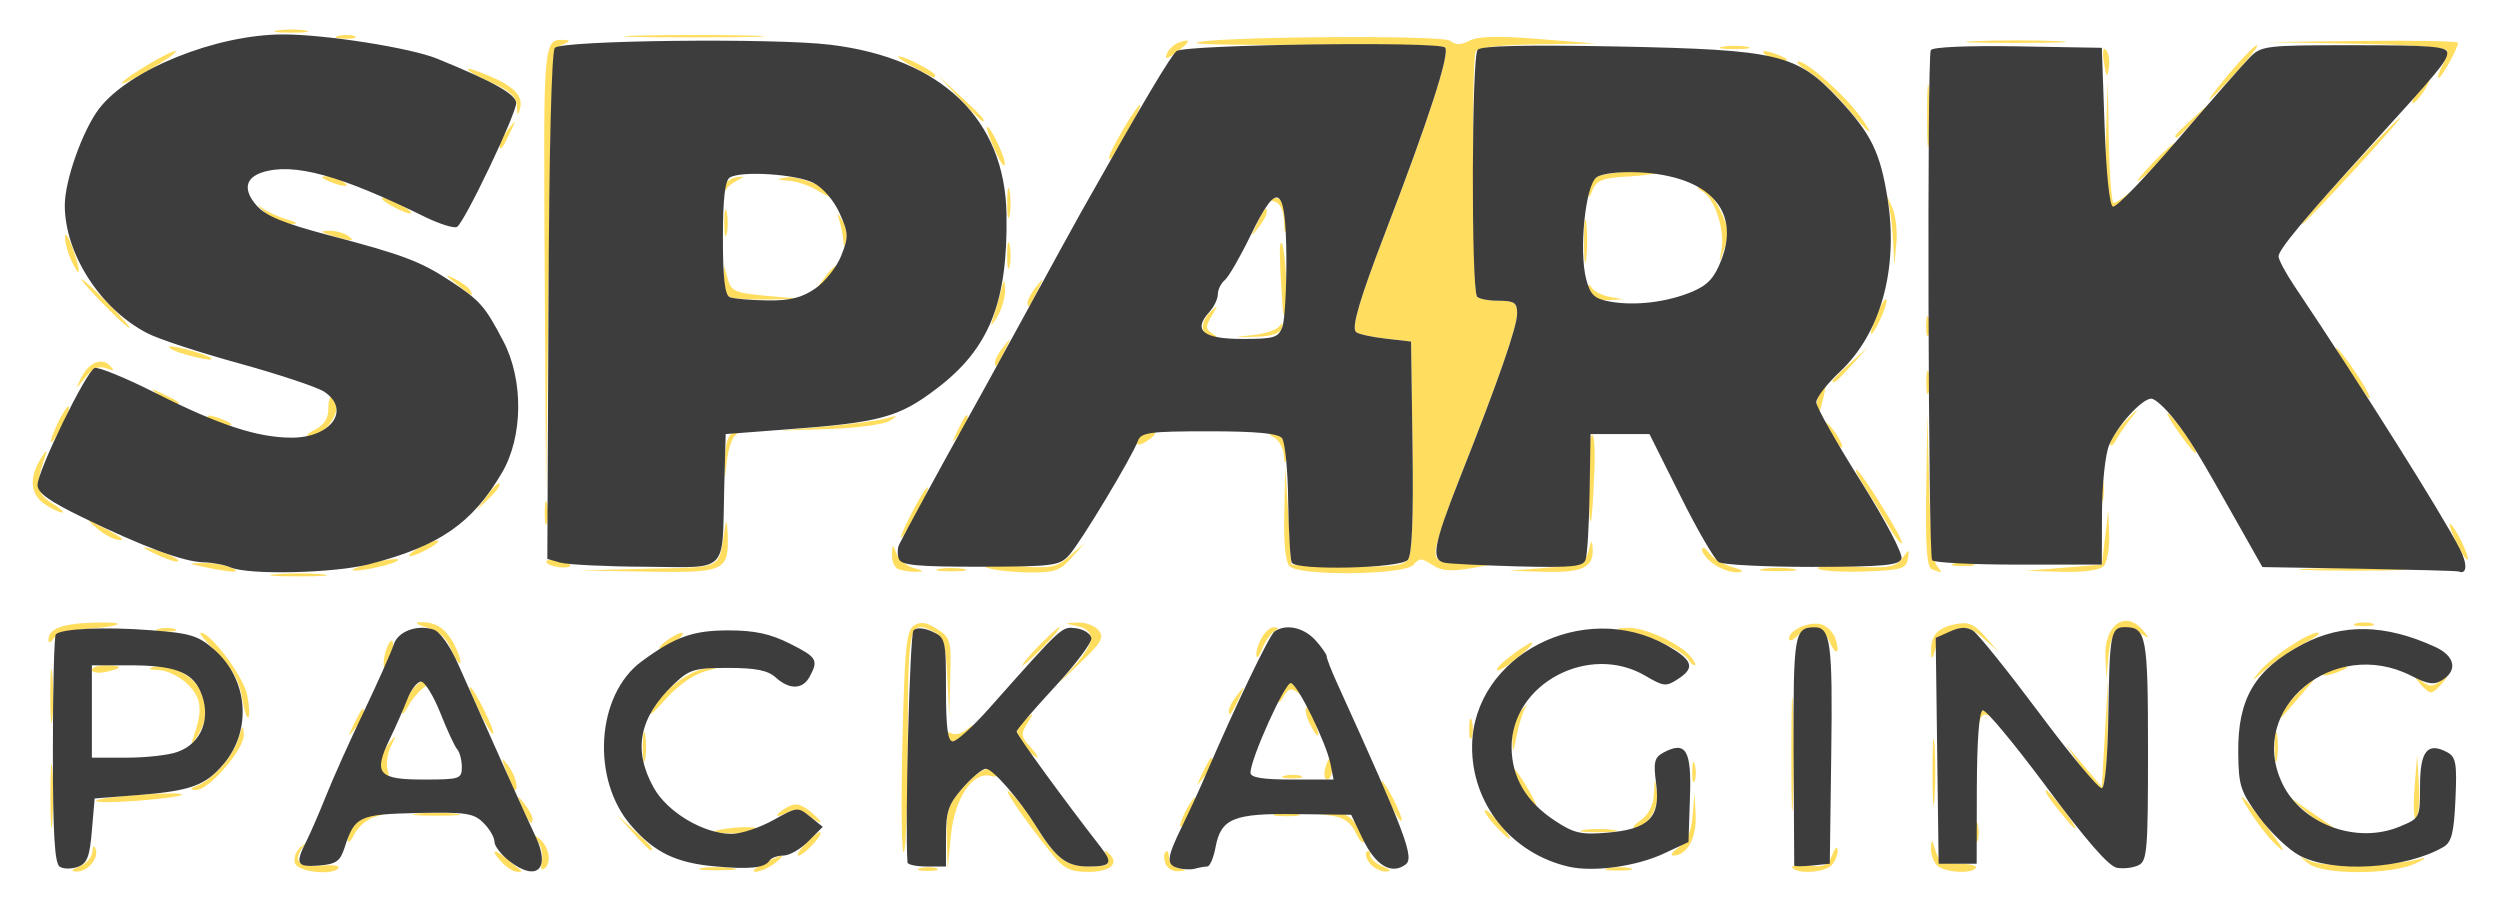
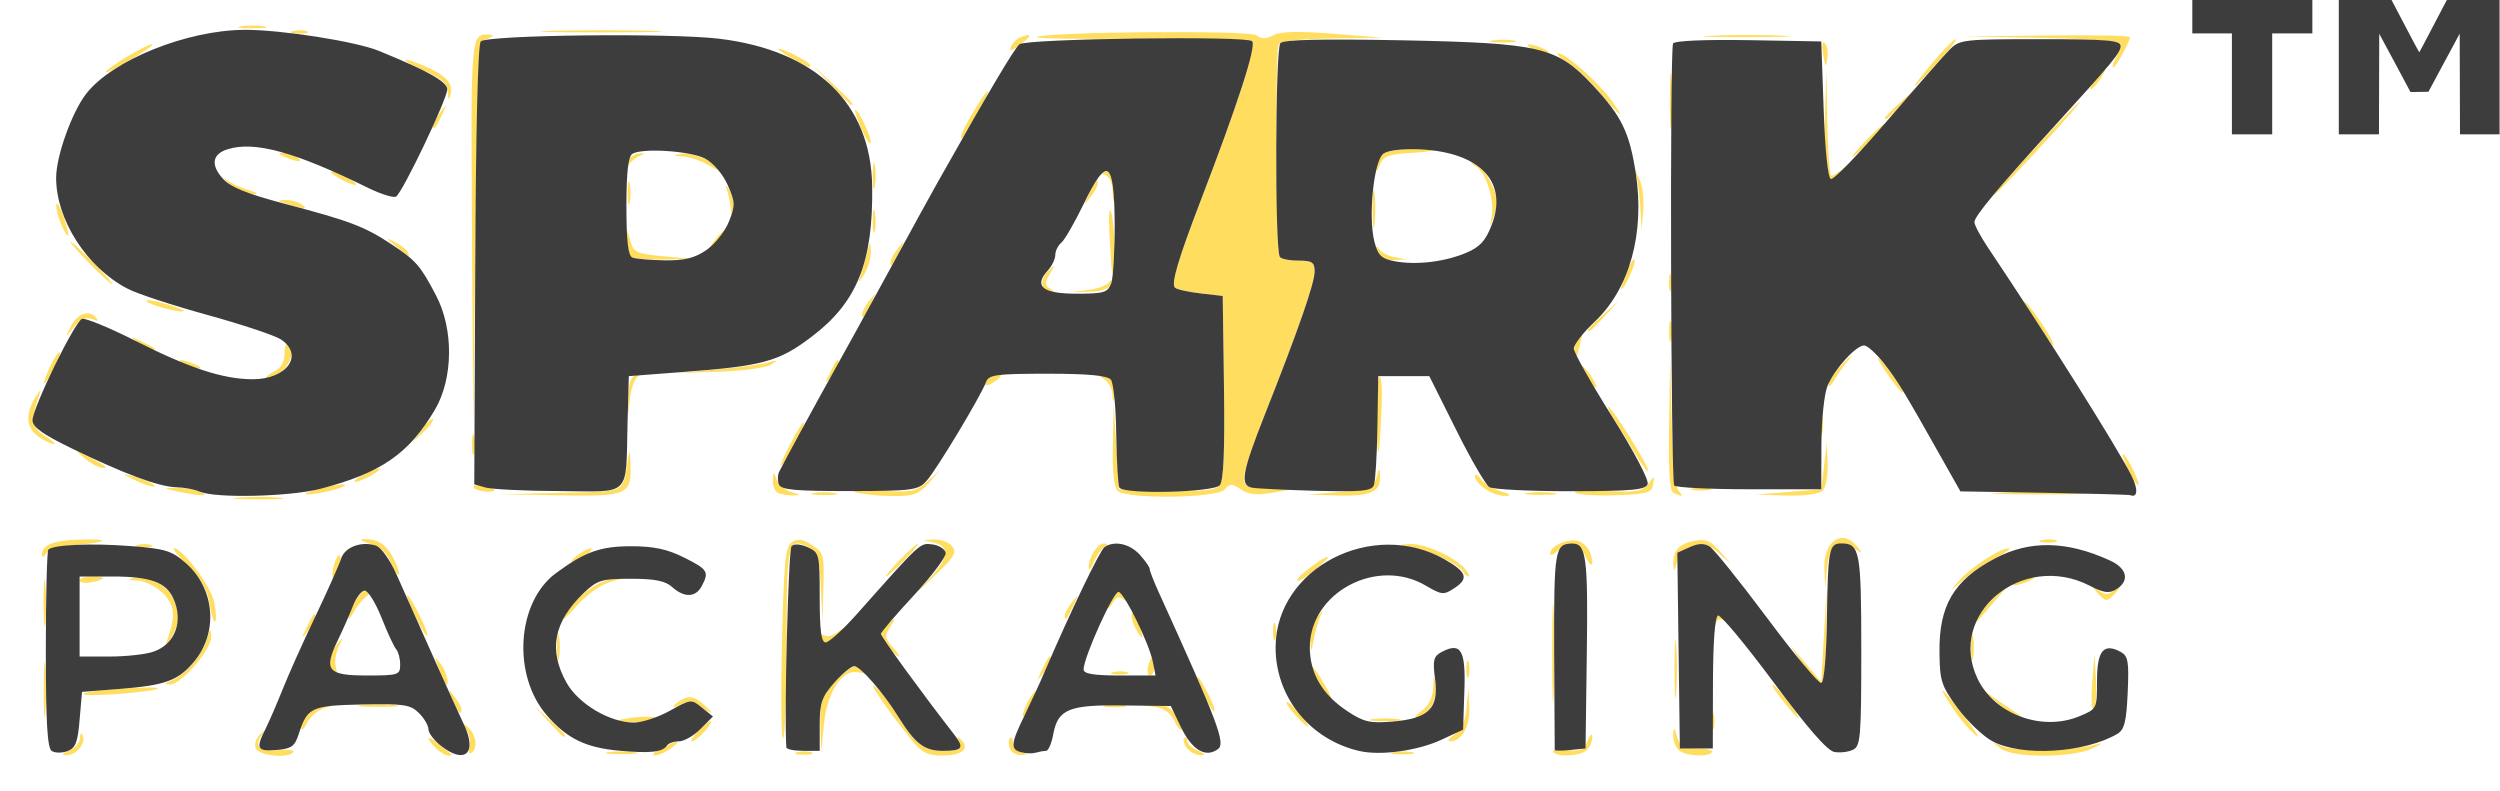
- <svg xmlns="http://www.w3.org/2000/svg" viewBox="6.7 46.9 153.2 55.9" role="img" aria-label="Spark Packaging">
+ <svg xmlns="http://www.w3.org/2000/svg" viewBox="6.7 46.9 176.8 55.9" role="img" aria-label="Spark Packaging">
  <path fill="#FFDD5F" fill-rule="evenodd" d="M11.58 99.99 C12.00 99.82 12.35 99.42 12.36 99.09 C12.38 98.73 12.45 98.66 12.56 98.93 C12.78 99.49 12.06 100.34 11.38 100.31 C11.01 100.30 11.08 100.19 11.58 99.99 Z M24.78 99.81 C24.67 99.52 24.82 99.07 25.12 98.81 C25.42 98.54 25.51 98.51 25.33 98.73 C24.60 99.62 24.96 100.07 26.31 99.95 C27.02 99.88 27.54 99.94 27.45 100.08 C27.15 100.57 24.99 100.35 24.78 99.81 Z M37.52 99.81 C36.73 99.02 36.90 98.81 37.75 99.53 C38.16 99.88 38.56 100.20 38.64 100.25 C38.72 100.29 38.61 100.33 38.41 100.33 C38.21 100.33 37.81 100.10 37.52 99.81 Z M39.90 99.67 C40.00 99.30 39.87 98.73 39.62 98.41 C39.21 97.89 39.22 97.88 39.75 98.29 C40.37 98.78 40.53 99.84 40.03 100.15 C39.86 100.25 39.81 100.03 39.90 99.67 Z M49.75 100.09 C50.25 100.02 51.08 100.02 51.58 100.09 C52.09 100.17 51.68 100.23 50.67 100.23 C49.66 100.23 49.25 100.17 49.75 100.09 Z M53.45 99.83 C54.67 99.20 54.98 99.19 54.15 99.82 C53.79 100.09 53.27 100.32 53.00 100.32 C52.73 100.33 52.93 100.11 53.45 99.83 Z M63.09 100.10 C63.41 100.02 63.86 100.02 64.09 100.11 C64.32 100.21 64.05 100.28 63.50 100.27 C62.95 100.26 62.77 100.19 63.09 100.10 Z M71.18 99.25 C69.45 97.11 67.90 94.84 68.63 95.48 C69.03 95.83 69.67 96.66 70.06 97.31 C71.36 99.48 72.01 100.00 73.43 100.00 C74.54 100.00 74.70 99.91 74.52 99.42 C74.35 98.97 74.39 98.93 74.68 99.22 C75.31 99.84 74.73 100.33 73.35 100.33 C72.30 100.33 71.90 100.13 71.18 99.25 Z M78.12 99.82 C78.01 99.54 78.01 99.21 78.13 99.10 C78.24 98.98 78.33 99.13 78.33 99.42 C78.33 99.71 78.60 100.02 78.92 100.10 C79.46 100.25 79.46 100.26 78.91 100.29 C78.58 100.32 78.22 100.10 78.12 99.82 Z M90.66 99.83 C90.43 99.55 90.33 99.22 90.45 99.10 C90.57 98.99 90.67 99.07 90.67 99.29 C90.67 99.51 91.00 99.82 91.42 99.99 C91.92 100.19 91.99 100.30 91.62 100.31 C91.33 100.32 90.89 100.10 90.66 99.83 Z M105.25 100.10 C105.67 100.02 106.27 100.02 106.59 100.10 C106.91 100.19 106.57 100.25 105.83 100.25 C105.10 100.25 104.84 100.18 105.25 100.10 Z M116.54 100.07 C116.45 99.92 116.89 99.87 117.52 99.94 C118.47 100.05 118.71 99.94 118.98 99.29 C119.16 98.83 119.30 98.72 119.31 99.02 C119.32 99.30 119.15 99.71 118.93 99.93 C118.49 100.38 116.80 100.48 116.54 100.07 Z M125.40 99.93 C125.18 99.71 125.01 99.23 125.03 98.85 C125.06 98.28 125.10 98.30 125.30 99.00 C125.50 99.69 125.74 99.83 126.74 99.83 C127.40 99.83 127.87 99.95 127.78 100.08 C127.54 100.48 125.84 100.37 125.40 99.93 Z M148.15 99.81 C147.53 99.32 147.54 99.31 148.27 99.67 C149.07 100.06 153.47 99.97 155.00 99.53 C155.47 99.40 155.35 99.52 154.71 99.82 C153.19 100.52 149.02 100.52 148.15 99.81 Z M64.72 98.26 C64.67 96.57 64.78 96.22 65.70 95.18 C66.72 94.01 67.45 93.71 67.81 94.30 C67.92 94.47 67.73 94.53 67.41 94.45 C66.30 94.16 65.19 95.83 64.97 98.11 L64.77 100.17 L64.72 98.26 Z M56.10 98.57 C56.50 98.14 56.89 97.84 56.97 97.90 C57.16 98.04 55.95 99.33 55.63 99.33 C55.48 99.33 55.69 98.99 56.10 98.57 Z M62.00 92.42 C62.14 86.54 62.24 85.52 62.72 85.23 C63.12 84.97 63.49 85.03 64.13 85.45 C64.95 85.98 65.00 86.16 64.93 88.42 L64.87 90.83 L64.75 88.42 C64.66 86.40 64.53 85.95 63.96 85.64 C62.42 84.82 62.33 85.19 62.33 92.30 C62.33 95.96 62.22 99.03 62.08 99.12 C61.95 99.20 61.91 96.19 62.00 92.42 Z M109.57 98.83 C110.07 98.48 110.34 97.88 110.42 96.91 L110.55 95.50 L110.61 96.89 C110.67 98.27 110.07 99.33 109.24 99.33 C109.02 99.33 109.18 99.11 109.57 98.83 Z M45.48 97.92 L44.50 96.83 L45.58 97.81 C46.59 98.72 46.82 99.00 46.56 99.00 C46.50 99.00 46.02 98.51 45.48 97.92 Z M145.77 98.25 C145.05 97.46 143.63 95.26 144.21 95.83 C144.78 96.40 146.73 99.00 146.59 99.00 C146.51 99.00 146.14 98.66 145.77 98.25 Z M9.79 95.67 C9.79 93.92 9.84 93.21 9.91 94.08 C9.98 94.95 9.98 96.38 9.91 97.25 C9.84 98.12 9.79 97.41 9.79 95.67 Z M28.00 98.30 C28.00 97.58 29.07 96.66 29.86 96.70 C30.35 96.73 30.30 96.79 29.67 96.96 C29.21 97.09 28.65 97.56 28.42 98.01 C28.16 98.53 28.01 98.64 28.00 98.30 Z M89.74 97.86 C89.51 97.35 89.02 96.99 88.43 96.91 L87.50 96.77 L88.41 96.72 C89.05 96.68 89.48 96.92 89.87 97.51 C90.17 97.97 90.35 98.43 90.27 98.51 C90.18 98.60 89.94 98.30 89.74 97.86 Z M116.47 93.17 C116.47 90.05 116.52 88.73 116.58 90.23 C116.64 91.74 116.64 94.29 116.58 95.90 C116.52 97.51 116.47 96.28 116.47 93.17 Z M127.73 97.83 C127.74 97.28 127.81 97.10 127.90 97.42 C127.98 97.75 127.98 98.20 127.89 98.42 C127.79 98.65 127.72 98.38 127.73 97.83 Z M98.33 97.50 C97.90 97.04 97.62 96.61 97.69 96.55 C97.77 96.48 98.18 96.85 98.61 97.38 C99.56 98.55 99.39 98.63 98.33 97.50 Z M50.50 97.83 C51.26 97.57 53.27 97.49 53.12 97.74 C53.03 97.88 52.33 97.99 51.56 97.97 C50.80 97.96 50.32 97.90 50.50 97.83 Z M103.75 97.76 C104.25 97.68 105.08 97.68 105.58 97.76 C106.09 97.84 105.67 97.90 104.67 97.90 C103.66 97.90 103.25 97.84 103.75 97.76 Z M79.02 97.50 C79.02 97.32 79.24 96.79 79.50 96.33 C79.76 95.88 79.98 95.65 79.98 95.83 C79.98 96.02 79.76 96.54 79.50 97.00 C79.24 97.46 79.02 97.68 79.02 97.50 Z M107.26 97.15 C107.73 96.81 108.02 96.25 108.05 95.56 C108.10 94.52 108.10 94.51 108.24 95.45 C108.38 96.40 107.60 97.67 106.87 97.67 C106.68 97.67 106.85 97.43 107.26 97.15 Z M133.29 97.08 C132.33 95.93 131.92 95.33 132.09 95.33 C132.18 95.33 132.65 95.86 133.14 96.50 C134.05 97.69 134.16 98.14 133.29 97.08 Z M147.99 96.64 L146.83 95.62 L148.17 96.55 C148.90 97.06 149.56 97.52 149.64 97.57 C149.72 97.62 149.63 97.67 149.46 97.67 C149.28 97.67 148.62 97.21 147.99 96.64 Z M38.71 96.42 C38.35 95.57 38.36 95.55 38.83 96.15 C39.11 96.50 39.33 96.92 39.33 97.06 C39.33 97.57 39.11 97.33 38.71 96.42 Z M56.20 96.84 C55.75 96.49 55.40 96.45 54.95 96.69 C54.61 96.87 54.33 96.95 54.33 96.86 C54.33 96.77 54.62 96.54 54.97 96.35 C55.46 96.09 55.79 96.16 56.39 96.66 C57.29 97.41 57.14 97.55 56.20 96.84 Z M91.89 96.15 C91.11 94.51 91.22 94.23 92.04 95.78 C92.41 96.49 92.66 97.12 92.58 97.19 C92.51 97.27 92.20 96.80 91.89 96.15 Z M125.12 94.17 C125.12 92.33 125.18 91.63 125.25 92.59 C125.31 93.56 125.31 95.06 125.24 95.93 C125.18 96.79 125.12 96.00 125.12 94.17 Z M154.66 95.23 L154.82 93.17 L154.93 94.96 C154.99 95.95 154.92 96.88 154.77 97.03 C154.62 97.18 154.57 96.37 154.66 95.23 Z M32.24 96.76 C32.83 96.69 33.88 96.68 34.58 96.76 C35.27 96.83 34.78 96.89 33.50 96.89 C32.22 96.89 31.65 96.83 32.24 96.76 Z M84.92 96.76 C85.34 96.68 85.94 96.69 86.25 96.77 C86.57 96.85 86.23 96.92 85.50 96.92 C84.77 96.91 84.51 96.84 84.92 96.76 Z M12.60 95.96 C12.88 95.70 18.09 95.35 17.84 95.61 C17.74 95.71 16.47 95.87 15.01 95.98 C13.55 96.09 12.46 96.08 12.60 95.96 Z M100.42 95.92 C99.95 95.32 99.28 94.00 99.46 94.00 C99.54 94.00 99.91 94.52 100.29 95.17 C100.98 96.33 101.04 96.70 100.42 95.92 Z M18.83 95.02 C19.80 94.62 20.99 93.23 21.32 92.13 C21.57 91.31 21.61 91.28 21.64 91.92 C21.67 92.81 19.49 95.34 18.71 95.31 C18.29 95.30 18.32 95.23 18.83 95.02 Z M37.75 94.25 C37.39 93.27 37.40 93.23 37.84 93.81 C38.27 94.37 38.52 95.33 38.24 95.33 C38.19 95.33 37.97 94.85 37.75 94.25 Z M134.22 93.91 L133.28 92.50 L134.39 93.82 L135.50 95.13 L135.69 91.82 L135.88 88.50 L135.86 91.81 C135.84 93.70 135.69 95.16 135.50 95.22 C135.32 95.27 134.74 94.68 134.22 93.91 Z M80.36 94.33 C80.85 93.31 81.00 93.12 81.00 93.55 C81.00 93.73 80.77 94.16 80.48 94.52 C79.99 95.13 79.99 95.12 80.36 94.33 Z M110.40 94.17 C110.41 93.62 110.48 93.43 110.56 93.76 C110.65 94.08 110.64 94.53 110.55 94.76 C110.46 94.98 110.39 94.72 110.40 94.17 Z M30.22 94.44 C29.84 94.06 29.98 93.16 30.52 92.48 C31.01 91.86 31.02 91.87 30.66 92.62 C30.45 93.05 30.35 93.69 30.44 94.03 C30.62 94.71 30.57 94.79 30.22 94.44 Z M85.42 94.44 C85.75 94.35 86.20 94.36 86.42 94.45 C86.65 94.54 86.38 94.61 85.83 94.60 C85.28 94.59 85.10 94.52 85.42 94.44 Z M87.90 94.00 C88.00 93.63 88.14 93.33 88.21 93.33 C88.28 93.33 88.33 93.63 88.33 94.00 C88.33 94.37 88.20 94.67 88.03 94.67 C87.87 94.67 87.81 94.37 87.90 94.00 Z M46.09 92.67 C46.09 91.84 46.16 91.50 46.24 91.92 C46.31 92.33 46.31 93.00 46.24 93.42 C46.16 93.83 46.09 93.49 46.09 92.67 Z M146.09 92.67 C146.09 91.84 146.16 91.50 146.24 91.92 C146.31 92.33 146.31 93.00 146.24 93.42 C146.16 93.83 146.09 93.49 146.09 92.67 Z M69.55 92.72 C68.86 91.95 68.86 91.53 69.55 90.96 C70.06 90.54 70.07 90.56 69.65 91.23 C69.25 91.87 69.27 92.05 69.82 92.65 C70.16 93.02 70.36 93.33 70.27 93.33 C70.18 93.33 69.86 93.06 69.55 92.72 Z M99.37 92.12 C99.35 91.54 99.59 90.79 99.92 90.44 C100.24 90.09 100.36 90.00 100.19 90.25 C100.03 90.50 99.78 91.26 99.65 91.93 C99.41 93.15 99.41 93.15 99.37 92.12 Z M18.52 92.17 C19.14 90.44 19.07 89.71 18.22 88.85 C17.75 88.38 16.95 87.98 16.43 87.96 C15.82 87.94 15.71 87.87 16.11 87.77 C17.04 87.52 18.54 88.28 18.96 89.20 C19.46 90.30 19.42 90.99 18.80 92.00 C18.47 92.54 18.37 92.60 18.52 92.17 Z M64.67 91.98 C64.67 91.79 64.82 91.72 65.01 91.84 C65.21 91.96 65.62 91.86 65.93 91.61 C66.44 91.21 66.45 91.22 66.04 91.75 C65.54 92.39 64.67 92.54 64.67 91.98 Z M96.73 91.50 C96.74 90.95 96.81 90.77 96.90 91.09 C96.98 91.41 96.98 91.86 96.89 92.09 C96.79 92.32 96.72 92.05 96.73 91.50 Z M127.72 91.60 C127.65 90.49 128.24 90.08 128.87 90.79 C129.12 91.09 129.16 91.18 128.93 91.00 C128.29 90.47 128.05 90.60 127.91 91.58 L127.77 92.50 L127.72 91.60 Z M9.78 89.50 C9.78 88.03 9.84 87.47 9.91 88.26 C9.98 89.04 9.98 90.24 9.91 90.93 C9.84 91.61 9.78 90.97 9.78 89.50 Z M28.36 91.33 C28.85 90.31 29.00 90.12 29.00 90.55 C29.00 90.73 28.77 91.16 28.48 91.52 C27.99 92.13 27.99 92.12 28.36 91.33 Z M36.07 90.49 C35.67 89.67 35.41 89.00 35.50 89.00 C35.72 89.00 37.07 91.71 36.92 91.86 C36.85 91.93 36.47 91.31 36.07 90.49 Z M86.99 91.31 C86.79 90.94 86.67 90.48 86.73 90.30 C86.79 90.12 87.02 90.43 87.23 90.99 C87.66 92.15 87.53 92.33 86.99 91.31 Z M21.53 89.63 C21.37 88.63 20.94 87.87 20.03 86.95 C19.32 86.24 18.86 85.67 19.00 85.67 C19.61 85.67 21.65 88.40 21.85 89.50 C21.98 90.16 22.01 90.77 21.92 90.86 C21.83 90.95 21.65 90.39 21.53 89.63 Z M46.60 90.50 C47.24 89.27 48.85 88.01 50.01 87.85 L51.17 87.68 L49.91 88.04 C49.14 88.26 48.20 88.94 47.46 89.78 C46.79 90.54 46.41 90.87 46.60 90.50 Z M146.60 90.50 C146.78 90.13 147.37 89.46 147.89 89.00 L148.83 88.17 L147.84 89.33 C146.26 91.18 146.23 91.20 146.60 90.50 Z M31.34 90.60 C31.32 89.96 32.17 88.67 32.62 88.67 C33.07 88.67 33.07 88.71 32.61 89.08 C32.32 89.31 31.92 89.80 31.72 90.17 C31.52 90.53 31.35 90.73 31.34 90.60 Z M82.00 90.45 C82.00 90.27 82.23 89.84 82.52 89.48 C83.01 88.87 83.01 88.88 82.64 89.67 C82.15 90.69 82.00 90.88 82.00 90.45 Z M85.02 89.83 C85.01 89.65 85.15 89.27 85.33 89.00 C85.60 88.57 85.72 88.59 86.24 89.15 C86.71 89.67 86.72 89.71 86.28 89.38 C85.82 89.03 85.66 89.07 85.37 89.56 C85.18 89.90 85.02 90.02 85.02 89.83 Z M154.96 88.75 C154.54 88.22 154.55 88.21 155.08 88.62 C155.58 89.01 155.76 89.01 156.25 88.62 C156.78 88.21 156.79 88.22 156.38 88.75 C156.12 89.07 155.81 89.33 155.67 89.33 C155.53 89.33 155.21 89.07 154.96 88.75 Z M72.47 87.77 C73.85 86.28 73.89 85.48 72.60 85.24 C71.89 85.10 71.90 85.09 72.71 85.05 C73.19 85.02 73.78 85.23 74.02 85.52 C74.39 85.97 74.21 86.27 72.81 87.60 C71.34 89.01 71.31 89.03 72.47 87.77 Z M145.17 88.04 C145.94 87.12 148.13 85.67 148.74 85.67 C148.97 85.67 148.56 85.98 147.83 86.37 C147.10 86.75 146.05 87.47 145.51 87.95 C144.63 88.72 144.59 88.73 145.17 88.04 Z M12.33 87.95 C12.33 87.80 12.71 87.67 13.17 87.67 C13.62 87.67 14.00 87.72 14.00 87.79 C14.00 87.86 13.62 87.99 13.17 88.08 C12.71 88.17 12.33 88.11 12.33 87.95 Z M135.72 87.15 C135.64 85.17 136.97 84.25 138.04 85.55 C138.46 86.06 138.44 86.07 137.79 85.67 C136.69 84.98 136.06 85.45 135.91 87.07 L135.78 88.50 L135.72 87.15 Z M149.33 88.00 C149.61 87.82 150.06 87.69 150.33 87.70 C150.66 87.71 150.61 87.81 150.17 88.00 C149.25 88.39 148.72 88.39 149.33 88.00 Z M30.25 87.15 C30.34 86.70 30.52 86.26 30.66 86.17 C30.79 86.09 30.83 86.39 30.75 86.85 C30.66 87.30 30.48 87.74 30.34 87.83 C30.21 87.91 30.17 87.61 30.25 87.15 Z M99.00 87.32 C100.43 86.17 101.23 85.88 100.00 86.95 C99.36 87.51 98.68 87.98 98.50 87.98 C98.32 87.98 98.54 87.68 99.00 87.32 Z M34.34 86.68 C34.06 86.00 33.57 85.56 32.88 85.36 C32.30 85.20 32.08 85.05 32.39 85.03 C33.37 84.98 34.01 85.39 34.54 86.40 C34.82 86.95 34.98 87.46 34.90 87.54 C34.82 87.62 34.57 87.23 34.34 86.68 Z M70.33 86.50 C70.96 85.86 71.54 85.33 71.63 85.33 C71.72 85.33 71.29 85.86 70.67 86.50 C70.04 87.14 69.46 87.67 69.37 87.67 C69.28 87.67 69.71 87.14 70.33 86.50 Z M110.17 87.33 C109.85 86.81 107.96 85.91 106.67 85.65 C105.61 85.43 105.59 85.41 106.43 85.37 C107.46 85.33 109.63 86.32 110.31 87.14 C110.55 87.43 110.66 87.67 110.56 87.67 C110.46 87.67 110.28 87.52 110.17 87.33 Z M83.69 87.06 C83.66 86.38 84.31 85.33 84.76 85.34 C85.08 85.34 85.08 85.40 84.77 85.60 C84.55 85.74 84.22 86.22 84.04 86.68 C83.86 87.13 83.70 87.30 83.69 87.06 Z M125.04 86.83 C125.00 85.85 125.42 85.37 126.52 85.15 C127.32 84.99 127.66 85.13 128.33 85.89 L129.17 86.83 L128.25 86.02 C127.48 85.35 127.17 85.26 126.43 85.52 C125.90 85.71 125.43 86.19 125.30 86.67 C125.11 87.34 125.06 87.37 125.04 86.83 Z M118.82 86.24 C118.42 85.31 117.57 85.14 116.87 85.84 C116.58 86.14 116.33 86.23 116.33 86.04 C116.33 85.50 117.62 84.94 118.33 85.17 C118.68 85.28 119.06 85.67 119.18 86.04 C119.48 86.98 119.21 87.12 118.82 86.24 Z M47.52 86.18 C47.88 85.91 48.31 85.68 48.48 85.68 C48.65 85.67 48.50 85.89 48.15 86.16 C47.79 86.43 47.36 86.65 47.19 86.66 C47.01 86.66 47.16 86.45 47.52 86.18 Z M9.67 86.12 C9.66 85.45 10.47 85.12 12.31 85.06 C14.59 84.98 14.40 85.25 12.04 85.44 C11.02 85.52 10.14 85.78 9.97 86.04 C9.80 86.30 9.67 86.34 9.67 86.12 Z M16.42 85.44 C16.75 85.35 17.20 85.36 17.42 85.45 C17.65 85.54 17.38 85.61 16.83 85.60 C16.28 85.59 16.10 85.52 16.42 85.44 Z M151.09 85.10 C151.41 85.02 151.86 85.02 152.09 85.11 C152.32 85.21 152.05 85.28 151.50 85.27 C150.95 85.26 150.77 85.19 151.09 85.10 Z M23.58 82.09 C24.36 82.02 25.64 82.02 26.42 82.09 C27.20 82.16 26.56 82.22 25.00 82.22 C23.44 82.22 22.80 82.16 23.58 82.09 Z M19.33 81.67 C18.19 81.43 18.19 81.42 19.17 81.40 C19.72 81.39 20.47 81.51 20.83 81.67 C21.63 82.01 20.97 82.01 19.33 81.67 Z M28.50 81.71 C29.48 81.31 31.60 80.95 31.00 81.30 C30.72 81.45 29.90 81.67 29.17 81.79 C28.33 81.91 28.08 81.89 28.50 81.71 Z M46.41 81.75 C51.10 81.64 50.72 81.83 51.11 79.33 C51.21 78.68 51.25 78.73 51.29 79.61 C51.38 81.89 51.14 82.01 46.40 81.93 L42.17 81.86 L46.41 81.75 Z M61.75 81.78 C61.52 81.69 61.34 81.29 61.36 80.89 C61.38 80.20 61.39 80.20 61.64 80.83 C61.78 81.19 62.26 81.59 62.70 81.71 C63.35 81.89 63.37 81.93 62.83 81.94 C62.47 81.94 61.98 81.87 61.75 81.78 Z M64.25 81.76 C64.66 81.69 65.34 81.69 65.75 81.76 C66.16 81.84 65.83 81.91 65.00 81.91 C64.17 81.91 63.84 81.84 64.25 81.76 Z M67.17 81.69 C66.79 81.54 67.57 81.50 68.93 81.59 C71.14 81.74 71.44 81.69 72.26 80.96 L73.17 80.17 L72.36 81.08 C71.65 81.88 71.32 82.00 69.69 81.98 C68.67 81.96 67.53 81.83 67.17 81.69 Z M85.73 81.60 C85.47 81.34 85.36 80.20 85.40 78.35 L85.46 75.50 L85.65 78.50 L85.83 81.50 L89.20 81.59 C91.78 81.67 92.66 81.58 92.96 81.22 C93.23 80.89 93.32 78.86 93.26 74.29 L93.17 67.83 L91.60 67.65 C90.73 67.55 89.92 67.37 89.79 67.24 C89.51 66.96 90.03 65.21 91.58 61.17 C94.28 54.16 95.58 50.13 95.24 49.80 C95.12 49.68 91.61 49.61 87.43 49.64 C83.26 49.68 79.93 49.63 80.02 49.53 C80.40 49.15 95.12 49.02 95.57 49.40 C95.90 49.67 96.22 49.67 96.76 49.39 C97.28 49.12 98.53 49.09 101.00 49.29 L104.50 49.57 L100.94 49.62 C98.59 49.65 97.29 49.80 97.13 50.06 C96.86 50.49 96.94 64.63 97.21 65.07 C97.30 65.21 97.89 65.33 98.52 65.33 C99.50 65.33 99.67 65.45 99.67 66.10 C99.67 66.92 98.54 70.18 96.14 76.24 C95.33 78.29 94.67 80.28 94.67 80.66 C94.67 81.38 94.88 81.44 97.33 81.40 L98.83 81.37 L97.03 81.69 C95.60 81.94 95.08 81.91 94.48 81.52 C93.82 81.09 93.68 81.08 93.32 81.51 C92.80 82.14 86.35 82.22 85.73 81.60 Z M101.49 81.69 C103.60 81.52 103.83 81.43 104.04 80.67 C104.23 79.97 104.27 79.94 104.30 80.52 C104.36 81.68 103.68 82.00 101.35 81.94 L99.17 81.88 L101.49 81.69 Z M111.74 81.48 C111.33 81.20 111.00 80.79 111.00 80.58 C111.00 80.38 111.19 80.46 111.42 80.78 C111.65 81.09 112.28 81.48 112.83 81.64 C113.54 81.85 113.63 81.95 113.16 81.97 C112.79 81.99 112.15 81.77 111.74 81.48 Z M114.75 81.76 C115.25 81.68 116.08 81.68 116.58 81.76 C117.09 81.84 116.67 81.90 115.67 81.90 C114.66 81.90 114.25 81.84 114.75 81.76 Z M118.11 81.75 C117.89 81.61 118.85 81.55 120.25 81.62 C122.43 81.73 122.85 81.66 123.26 81.12 C123.71 80.52 123.72 80.52 123.61 81.17 C123.51 81.75 123.20 81.84 121.00 81.92 C119.62 81.97 118.32 81.89 118.11 81.75 Z M125.08 81.78 C124.77 81.65 124.69 80.41 124.74 76.89 L124.81 72.17 L124.92 76.64 C124.98 79.23 125.17 81.31 125.38 81.56 C125.77 82.03 125.74 82.05 125.08 81.78 Z M133.17 81.69 L135.50 81.50 L135.70 79.83 L135.90 78.17 L135.95 79.68 C135.98 80.52 135.82 81.38 135.60 81.60 C135.36 81.84 134.35 81.98 133.02 81.94 L130.83 81.88 L133.17 81.69 Z M148.27 81.75 C149.79 81.69 152.19 81.69 153.60 81.75 C155.01 81.81 153.77 81.87 150.83 81.87 C147.90 81.86 146.74 81.81 148.27 81.75 Z M40.20 81.38 C40.10 81.22 40.39 81.17 40.84 81.25 C41.30 81.34 41.67 81.47 41.67 81.54 C41.67 81.80 40.37 81.66 40.20 81.38 Z M126.42 81.44 C126.74 81.35 127.26 81.35 127.58 81.44 C127.90 81.52 127.64 81.59 127.00 81.59 C126.36 81.59 126.10 81.52 126.42 81.44 Z M16.17 80.82 C15.33 80.42 15.31 80.37 16.00 80.54 C16.94 80.77 18.01 81.32 17.50 81.31 C17.32 81.31 16.72 81.09 16.17 80.82 Z M157.23 80.16 C156.93 79.52 156.75 79.00 156.83 79.00 C157.06 79.00 158.07 81.04 157.92 81.19 C157.85 81.27 157.54 80.80 157.23 80.16 Z M32.33 80.50 C32.79 80.24 33.32 80.02 33.50 80.02 C33.68 80.02 33.46 80.24 33.00 80.50 C32.54 80.76 32.02 80.98 31.83 80.98 C31.65 80.98 31.88 80.76 32.33 80.50 Z M122.40 79.08 C122.00 78.39 121.36 77.35 120.97 76.75 C120.59 76.15 120.34 75.67 120.44 75.67 C120.69 75.67 123.41 80.04 123.25 80.19 C123.18 80.27 122.79 79.77 122.40 79.08 Z M12.67 79.30 C12.21 78.92 12.02 78.71 12.25 78.82 C14.17 79.82 14.44 80.00 14.00 79.99 C13.72 79.99 13.12 79.68 12.67 79.30 Z M62.53 78.41 C63.03 77.45 63.48 76.71 63.55 76.77 C63.69 76.92 62.44 79.37 61.98 79.81 C61.78 80.01 62.03 79.38 62.53 78.41 Z M104.05 76.77 C104.02 75.08 104.11 73.64 104.25 73.55 C104.39 73.46 104.46 74.39 104.41 75.61 C104.25 79.48 104.11 79.93 104.05 76.77 Z M40.08 78.33 C40.08 77.69 40.15 77.43 40.23 77.75 C40.31 78.07 40.31 78.60 40.23 78.92 C40.15 79.24 40.08 78.98 40.08 78.33 Z M9.42 77.78 C8.55 77.17 8.47 76.19 9.20 75.00 C9.53 74.46 9.63 74.40 9.48 74.83 C8.86 76.58 8.94 77.16 9.89 77.74 C10.41 78.06 10.68 78.31 10.50 78.31 C10.32 78.30 9.83 78.06 9.42 77.78 Z M36.54 77.28 C36.88 76.80 37.23 76.46 37.31 76.54 C37.40 76.62 37.11 77.02 36.68 77.43 L35.90 78.17 L36.54 77.28 Z M135.42 76.83 C135.42 76.10 135.49 75.84 135.57 76.25 C135.65 76.67 135.65 77.27 135.56 77.59 C135.48 77.91 135.41 77.57 135.42 76.83 Z M40.08 63.45 C40.00 48.92 39.96 49.27 41.44 49.36 C41.66 49.37 41.53 49.50 41.17 49.64 C40.52 49.89 40.50 50.29 40.33 63.53 L40.16 77.17 L40.08 63.45 Z M51.13 75.03 C51.15 74.02 51.33 73.51 51.67 73.42 C52.01 73.32 52.04 73.37 51.77 73.56 C51.56 73.72 51.32 74.44 51.24 75.17 C51.09 76.49 51.09 76.49 51.13 75.03 Z M85.37 74.77 C85.35 74.36 85.07 73.88 84.75 73.69 C84.43 73.51 84.34 73.35 84.54 73.34 C85.14 73.33 85.74 74.24 85.57 74.90 C85.44 75.38 85.40 75.35 85.37 74.77 Z M140.46 73.75 C139.47 72.40 139.17 71.71 139.98 72.67 C140.73 73.55 141.43 74.67 141.24 74.67 C141.18 74.67 140.83 74.25 140.46 73.75 Z M76.33 73.99 C76.33 73.80 76.56 73.56 76.85 73.45 C77.63 73.15 77.72 73.47 76.98 73.93 C76.57 74.19 76.33 74.21 76.33 73.99 Z M118.84 73.46 C118.52 72.98 118.43 72.69 118.63 72.81 C119.02 73.05 119.79 74.33 119.55 74.33 C119.47 74.33 119.15 73.94 118.84 73.46 Z M136.01 74.08 C136.00 73.85 136.49 73.16 137.08 72.56 C137.68 71.96 137.85 71.85 137.46 72.32 C137.07 72.78 136.59 73.47 136.39 73.83 C136.19 74.20 136.02 74.31 136.01 74.08 Z M10.23 72.84 C10.54 72.20 10.85 71.73 10.92 71.81 C11.07 71.96 10.06 74.00 9.83 74.00 C9.75 74.00 9.93 73.48 10.23 72.84 Z M65.36 73.33 C65.85 72.31 66.00 72.12 66.00 72.55 C66.00 72.73 65.77 73.16 65.48 73.52 C64.99 74.13 64.99 74.12 65.36 73.33 Z M26.00 73.23 C26.58 72.93 26.83 72.53 26.82 71.93 C26.82 71.44 26.93 71.12 27.07 71.21 C27.88 71.71 26.74 73.67 25.64 73.66 C25.38 73.66 25.54 73.46 26.00 73.23 Z M57.33 73.03 C58.89 72.89 60.54 72.67 61.00 72.54 C61.74 72.33 61.76 72.35 61.20 72.70 C60.85 72.91 59.20 73.13 57.53 73.19 L54.50 73.29 L57.33 73.03 Z M19.67 72.67 C19.06 72.27 19.58 72.27 20.50 72.67 C20.94 72.86 21.00 72.96 20.67 72.97 C20.39 72.98 19.94 72.84 19.67 72.67 Z M118.01 71.81 C118.01 71.45 118.16 70.94 118.35 70.67 C118.60 70.30 118.63 70.44 118.46 71.17 C118.19 72.39 118.00 72.66 118.01 71.81 Z M16.48 71.15 C15.87 70.66 15.88 70.65 16.67 71.03 C17.69 71.51 17.88 71.67 17.45 71.67 C17.27 71.67 16.84 71.43 16.48 71.15 Z M124.74 70.33 C124.74 69.69 124.81 69.43 124.90 69.75 C124.98 70.07 124.98 70.60 124.90 70.92 C124.81 71.24 124.74 70.98 124.74 70.33 Z M150.53 69.42 C149.85 68.36 149.65 67.91 150.08 68.41 C150.92 69.40 152.12 71.33 151.90 71.33 C151.82 71.33 151.21 70.47 150.53 69.42 Z M11.67 70.06 C12.13 69.12 12.92 68.78 13.44 69.31 C13.74 69.62 13.69 69.65 13.21 69.47 C12.76 69.30 12.39 69.46 11.93 70.03 C11.30 70.82 11.29 70.82 11.67 70.06 Z M119.00 70.23 C119.00 70.17 119.49 69.68 120.08 69.15 L121.17 68.17 L120.19 69.25 C119.28 70.26 119.00 70.49 119.00 70.23 Z M67.67 69.12 C67.67 68.94 67.90 68.50 68.19 68.15 C68.67 67.54 68.68 67.55 68.31 68.33 C67.82 69.35 67.67 69.54 67.67 69.12 Z M18.05 68.62 C17.43 68.44 16.99 68.23 17.07 68.15 C17.15 68.07 17.88 68.22 18.69 68.47 C20.35 68.99 19.79 69.12 18.05 68.62 Z M80.44 67.14 C80.33 66.85 80.50 66.37 80.83 66.06 C81.38 65.53 81.38 65.54 80.95 66.26 C80.56 66.91 80.57 67.07 81.00 67.34 C81.35 67.56 81.37 67.66 81.07 67.66 C80.84 67.66 80.55 67.43 80.44 67.14 Z M83.50 67.43 C84.23 67.35 84.95 67.11 85.10 66.89 C85.30 66.62 85.34 66.66 85.25 67.00 C85.16 67.34 84.64 67.51 83.64 67.54 C82.18 67.58 82.18 67.58 83.50 67.43 Z M124.73 66.83 C124.74 66.28 124.81 66.10 124.90 66.42 C124.98 66.75 124.98 67.20 124.89 67.42 C124.79 67.65 124.72 67.38 124.73 66.83 Z M121.35 67.29 C121.34 67.17 121.55 66.57 121.82 65.95 C122.09 65.34 122.31 65.06 122.31 65.33 C122.31 65.81 121.37 67.72 121.35 67.29 Z M13.00 65.50 C12.19 64.67 11.60 64.00 11.69 64.00 C11.79 64.00 12.52 64.67 13.33 65.50 C14.14 66.33 14.73 67.00 14.64 67.00 C14.55 67.00 13.81 66.33 13.00 65.50 Z M67.52 66.50 C67.65 66.13 67.87 65.38 68.01 64.83 C68.24 63.92 68.27 63.90 68.29 64.67 C68.30 65.12 68.08 65.88 67.80 66.33 C67.46 66.89 67.36 66.94 67.52 66.50 Z M85.30 65.75 C85.09 62.69 85.08 61.64 85.24 61.80 C85.47 62.02 85.70 66.33 85.48 66.33 C85.40 66.33 85.32 66.07 85.30 65.75 Z M69.67 65.45 C69.67 65.27 69.90 64.84 70.19 64.48 C70.67 63.87 70.68 63.88 70.31 64.67 C69.82 65.69 69.67 65.88 69.67 65.45 Z M51.42 65.11 C51.19 65.02 51.01 64.54 51.03 64.06 L51.07 63.17 L51.30 64.00 C51.50 64.75 51.74 64.85 53.68 65.03 L55.83 65.22 L53.83 65.25 C52.73 65.27 51.65 65.21 51.42 65.11 Z M104.22 65.11 C104.10 64.99 104.00 64.73 104.01 64.53 C104.01 64.29 104.09 64.30 104.26 64.55 C104.39 64.76 104.88 65.00 105.33 65.09 L106.17 65.24 L105.31 65.29 C104.83 65.31 104.34 65.23 104.22 65.11 Z M34.67 64.30 C33.95 63.72 33.93 63.67 34.56 63.98 C34.97 64.18 35.39 64.49 35.50 64.67 C35.80 65.16 35.60 65.07 34.67 64.30 Z M57.20 63.95 C57.55 63.46 57.90 63.13 57.98 63.21 C58.06 63.29 57.78 63.69 57.35 64.09 L56.57 64.83 L57.20 63.95 Z M11.05 62.82 C10.84 62.35 10.67 61.71 10.68 61.40 C10.69 61.09 10.91 61.43 11.17 62.15 C11.70 63.66 11.63 64.09 11.05 62.82 Z M68.42 62.50 C68.42 61.77 68.49 61.51 68.57 61.92 C68.65 62.34 68.65 62.94 68.56 63.25 C68.48 63.57 68.41 63.23 68.42 62.50 Z M103.77 61.67 C103.77 60.48 103.83 59.99 103.91 60.58 C103.98 61.18 103.98 62.15 103.91 62.75 C103.83 63.35 103.77 62.86 103.77 61.67 Z M112.19 62.22 C112.41 61.03 111.80 59.12 111.06 58.65 C110.64 58.39 110.63 58.33 111.00 58.42 C111.27 58.48 111.78 59.10 112.12 59.80 C112.64 60.83 112.68 61.24 112.38 62.11 C112.04 63.09 112.02 63.10 112.19 62.22 Z M122.72 61.83 C122.69 61.10 122.58 60.12 122.49 59.67 L122.31 58.83 L122.67 59.65 C122.87 60.11 122.98 61.08 122.91 61.82 L122.78 63.17 L122.72 61.83 Z M58.37 61.61 C58.35 61.30 58.25 60.78 58.14 60.44 C57.96 59.87 57.97 59.86 58.33 60.43 C58.54 60.75 58.64 61.28 58.56 61.59 C58.43 62.11 58.41 62.11 58.37 61.61 Z M27.00 61.33 C26.31 61.11 26.28 61.06 26.83 61.04 C27.20 61.02 27.72 61.16 28.00 61.33 C28.58 61.71 28.18 61.71 27.00 61.33 Z M51.08 60.50 C51.09 59.77 51.16 59.51 51.24 59.92 C51.32 60.34 51.31 60.94 51.23 61.25 C51.15 61.57 51.08 61.23 51.08 60.50 Z M83.69 60.67 C84.18 59.65 84.33 59.46 84.33 59.88 C84.33 60.06 84.10 60.50 83.81 60.85 C83.33 61.46 83.32 61.45 83.69 60.67 Z M85.38 60.44 C85.35 59.74 85.14 59.33 84.75 59.23 C84.20 59.09 84.20 59.07 84.76 59.04 C85.46 58.99 85.78 59.65 85.57 60.73 C85.46 61.33 85.41 61.27 85.38 60.44 Z M22.92 59.92 C22.49 59.50 22.39 59.36 22.70 59.60 C23.01 59.84 23.69 60.17 24.21 60.32 C25.00 60.56 25.04 60.61 24.44 60.64 C24.03 60.65 23.35 60.33 22.92 59.92 Z M68.42 59.33 C68.42 58.51 68.49 58.17 68.57 58.58 C68.65 59.00 68.65 59.67 68.57 60.08 C68.49 60.50 68.42 60.16 68.42 59.33 Z M150.26 57.75 C151.73 56.15 153.27 54.53 153.70 54.17 C154.13 53.80 153.00 55.11 151.19 57.08 C149.38 59.05 147.83 60.67 147.75 60.67 C147.66 60.67 148.79 59.35 150.26 57.75 Z M30.67 59.50 C30.21 59.24 29.98 59.02 30.17 59.02 C30.35 59.02 30.88 59.24 31.33 59.50 C31.79 59.76 32.02 59.98 31.83 59.98 C31.65 59.98 31.12 59.76 30.67 59.50 Z M135.81 59.23 C135.72 58.99 135.69 57.22 135.75 55.31 L135.86 51.83 L135.93 55.58 C135.97 57.65 136.10 59.33 136.22 59.33 C136.35 59.33 136.76 59.07 137.14 58.75 C137.83 58.17 137.83 58.17 137.20 58.92 C136.48 59.77 136.05 59.86 135.81 59.23 Z M56.67 58.50 C56.21 58.24 55.46 58.00 55.00 57.97 C54.24 57.91 54.23 57.90 54.89 57.77 C55.55 57.64 57.67 58.46 57.67 58.84 C57.67 59.06 57.61 59.04 56.67 58.50 Z M104.03 58.60 C104.01 58.28 104.26 57.89 104.58 57.73 C105.22 57.42 108.61 57.16 108.32 57.45 C108.23 57.55 107.44 57.66 106.58 57.71 C104.84 57.80 104.52 57.93 104.24 58.67 C104.09 59.07 104.05 59.06 104.03 58.60 Z M51.09 58.33 C51.16 58.06 51.51 57.80 51.86 57.76 C52.31 57.70 52.35 57.74 52.00 57.89 C51.73 58.01 51.38 58.26 51.22 58.47 C51.05 58.70 51.00 58.65 51.09 58.33 Z M26.83 58.00 C26.39 57.81 26.34 57.71 26.67 57.70 C26.94 57.69 27.39 57.82 27.67 58.00 C28.28 58.39 27.75 58.39 26.83 58.00 Z M138.67 56.83 C139.29 56.19 139.87 55.67 139.96 55.67 C140.06 55.67 139.62 56.19 139.00 56.83 C138.38 57.48 137.79 58.00 137.70 58.00 C137.61 58.00 138.04 57.48 138.67 56.83 Z M67.61 55.98 C67.30 55.26 67.11 54.67 67.18 54.67 C67.43 54.67 68.38 56.71 68.27 57.01 C68.21 57.17 67.92 56.71 67.61 55.98 Z M124.79 54.00 C124.79 52.26 124.84 51.55 124.91 52.42 C124.98 53.29 124.98 54.71 124.91 55.58 C124.84 56.45 124.79 55.74 124.79 54.00 Z M74.67 56.53 C74.67 56.19 76.36 53.33 76.56 53.33 C76.66 53.33 76.32 54.05 75.82 54.92 C74.78 56.72 74.67 56.87 74.67 56.53 Z M37.33 55.79 C37.33 55.61 37.57 55.17 37.85 54.81 C38.34 54.20 38.35 54.21 37.97 55.00 C37.49 56.02 37.33 56.21 37.33 55.79 Z M140.00 55.23 C140.00 55.17 140.49 54.68 141.08 54.15 L142.17 53.17 L141.19 54.25 C140.28 55.26 140.00 55.49 140.00 55.23 Z M119.86 53.47 C119.16 52.63 118.11 51.65 117.54 51.30 C116.97 50.95 116.69 50.67 116.92 50.67 C117.43 50.67 119.80 52.78 120.70 54.05 C121.72 55.48 121.30 55.19 119.86 53.47 Z M65.48 52.92 L64.17 51.50 L65.58 52.82 C66.90 54.04 67.15 54.33 66.90 54.33 C66.85 54.33 66.21 53.70 65.48 52.92 Z M38.37 53.40 C38.34 52.82 37.95 52.46 36.83 51.97 C35.03 51.17 34.81 50.77 36.58 51.51 C38.20 52.18 38.77 52.77 38.57 53.54 C38.44 54.05 38.40 54.02 38.37 53.40 Z M154.84 52.54 C155.15 52.06 155.47 51.67 155.55 51.67 C155.79 51.67 155.02 52.95 154.63 53.19 C154.43 53.31 154.52 53.02 154.84 52.54 Z M143.37 51.33 C144.14 50.42 144.88 49.67 145.01 49.67 C145.14 49.67 144.57 50.42 143.74 51.33 C142.91 52.25 142.17 53.00 142.09 53.00 C142.02 53.00 142.59 52.25 143.37 51.33 Z M14.18 51.98 C14.42 51.59 17.33 49.88 17.48 50.04 C17.54 50.11 16.78 50.64 15.79 51.22 C14.80 51.80 14.08 52.14 14.18 51.98 Z M62.67 51.00 C62.02 50.65 61.62 50.35 61.77 50.35 C62.12 50.33 64.00 51.31 64.00 51.51 C64.00 51.73 63.98 51.72 62.67 51.00 Z M135.63 50.74 C135.52 50.08 135.57 49.77 135.75 49.95 C135.92 50.12 136.00 50.61 135.93 51.04 C135.83 51.71 135.78 51.67 135.63 50.74 Z M156.32 51.02 C156.51 50.67 156.67 50.22 156.67 50.03 C156.67 49.81 154.67 49.65 151.08 49.58 L145.50 49.48 L151.42 49.41 C154.67 49.37 157.33 49.42 157.33 49.52 C157.33 49.84 156.32 51.67 156.15 51.67 C156.05 51.67 156.13 51.38 156.32 51.02 Z M78.20 50.20 C78.30 49.94 78.62 49.63 78.91 49.52 C79.72 49.21 79.68 49.44 78.81 50.09 C78.21 50.54 78.06 50.57 78.20 50.20 Z M115.00 50.33 C114.39 49.94 114.92 49.94 115.83 50.33 C116.27 50.52 116.33 50.63 116.00 50.64 C115.73 50.65 115.27 50.51 115.00 50.33 Z M112.25 49.76 C112.66 49.69 113.34 49.69 113.75 49.76 C114.16 49.84 113.83 49.91 113.00 49.91 C112.17 49.91 111.84 49.84 112.25 49.76 Z M127.77 49.42 C129.19 49.36 131.44 49.36 132.77 49.42 C134.09 49.48 132.92 49.53 130.17 49.53 C127.42 49.53 126.34 49.48 127.77 49.42 Z M27.42 49.10 C27.75 49.02 28.20 49.02 28.42 49.11 C28.65 49.21 28.38 49.28 27.83 49.27 C27.28 49.26 27.10 49.19 27.42 49.10 Z M45.77 49.08 C47.75 49.03 50.90 49.03 52.77 49.08 C54.64 49.14 53.02 49.19 49.17 49.19 C45.32 49.19 43.79 49.14 45.77 49.08 Z M23.75 48.76 C24.26 48.68 25.01 48.69 25.42 48.77 C25.83 48.84 25.42 48.91 24.50 48.90 C23.58 48.90 23.25 48.84 23.75 48.76 Z" />
  <path fill="#3D3D3D" fill-rule="evenodd" d="M10.36 100.01 C10.05 99.82 9.94 98.01 9.94 92.86 C9.94 89.06 10.02 85.87 10.12 85.77 C10.47 85.42 13.16 85.30 15.94 85.52 C18.38 85.70 18.85 85.85 19.84 86.72 C21.90 88.53 22.16 91.63 20.41 93.71 C19.30 95.03 18.39 95.37 15.17 95.62 L12.50 95.83 L12.33 97.80 C12.20 99.40 12.04 99.81 11.47 100.02 C11.09 100.16 10.59 100.16 10.36 100.01 Z M37.88 99.64 C37.40 99.26 37.00 98.74 37.00 98.48 C37.00 98.21 36.70 97.70 36.33 97.33 C35.73 96.73 35.27 96.66 32.32 96.72 C28.70 96.80 28.44 96.92 27.83 98.80 C27.55 99.68 27.32 99.85 26.25 99.94 C24.87 100.05 24.77 99.84 25.48 98.44 C25.74 97.92 26.28 96.67 26.68 95.67 C27.08 94.66 28.12 92.33 29.00 90.50 C29.87 88.67 30.69 86.83 30.82 86.42 C31.06 85.60 32.24 85.15 33.27 85.48 C33.65 85.60 34.28 86.48 34.77 87.59 C36.82 92.21 39.01 97.09 39.52 98.16 C40.47 100.17 39.57 100.98 37.88 99.64 Z M50.50 99.99 C48.14 99.78 46.81 99.14 45.40 97.52 C42.90 94.68 43.23 89.48 46.02 87.43 C48.07 85.92 49.17 85.53 51.33 85.53 C52.95 85.53 53.90 85.74 55.08 86.33 C56.76 87.17 56.87 87.34 56.32 88.36 C55.89 89.16 55.09 89.18 54.24 88.42 C53.76 87.98 53.02 87.83 51.32 87.83 C49.25 87.83 48.95 87.92 47.99 88.83 C45.86 90.86 45.47 92.86 46.76 95.17 C47.60 96.68 49.83 98.00 51.53 98.00 C52.11 98.00 53.26 97.62 54.08 97.16 C55.56 96.34 55.59 96.33 56.35 96.95 L57.12 97.57 L56.24 98.45 C55.76 98.94 55.07 99.33 54.70 99.33 C54.34 99.33 53.96 99.47 53.86 99.63 C53.57 100.09 52.65 100.19 50.50 99.99 Z M78.92 100.10 C78.14 99.90 78.18 99.49 79.15 97.51 C79.60 96.59 80.26 95.16 80.61 94.33 C82.38 90.21 84.49 85.81 84.81 85.59 C85.50 85.12 86.56 85.34 87.28 86.10 C87.67 86.53 88.00 86.99 88.00 87.12 C88.00 87.26 88.29 88.00 88.64 88.77 C92.87 98.08 93.39 99.47 92.83 99.88 C91.96 100.52 90.99 99.94 90.21 98.31 L89.50 96.83 L86.17 96.79 C82.30 96.73 81.52 97.05 81.19 98.81 C81.07 99.47 80.84 100.00 80.68 100.00 C80.52 100.00 80.19 100.06 79.94 100.13 C79.70 100.20 79.24 100.19 78.92 100.10 Z M102.83 100.01 C99.32 99.20 96.88 96.16 96.91 92.63 C96.96 87.07 103.74 83.57 108.85 86.45 C110.43 87.35 110.59 87.81 109.56 88.49 C108.80 88.99 108.67 88.98 107.54 88.32 C104.08 86.27 99.33 88.80 99.33 92.69 C99.34 94.53 100.21 96.02 101.98 97.19 C103.14 97.96 103.58 98.06 105.16 97.93 C107.74 97.72 108.46 97.00 108.19 94.94 C108.01 93.60 108.08 93.32 108.63 93.02 C110.02 92.28 110.37 92.86 110.26 95.79 L110.17 98.50 L108.67 99.20 C106.99 99.99 104.35 100.36 102.83 100.01 Z M136.43 100.08 C135.93 100.00 134.53 98.39 132.12 95.14 C130.15 92.49 128.39 90.37 128.20 90.43 C127.98 90.51 127.85 92.29 127.84 95.19 L127.83 99.83 L126.67 99.83 L125.50 99.83 L125.41 92.91 L125.32 85.99 L126.19 85.60 C126.80 85.32 127.21 85.30 127.61 85.55 C127.92 85.75 129.74 88.02 131.67 90.60 C133.59 93.18 135.32 95.25 135.50 95.20 C135.70 95.15 135.86 93.29 135.90 90.67 C135.97 85.73 136.05 85.33 136.92 85.33 C138.23 85.33 138.33 85.89 138.33 92.89 C138.33 98.99 138.28 99.67 137.75 99.92 C137.43 100.08 136.83 100.15 136.43 100.08 Z M62.31 99.75 C62.15 97.56 62.45 85.75 62.68 85.53 C62.86 85.34 63.31 85.37 63.82 85.60 C64.64 85.97 64.67 86.09 64.67 89.16 C64.67 91.51 64.78 92.33 65.09 92.33 C65.33 92.33 66.34 91.41 67.34 90.28 C71.88 85.17 71.75 85.30 72.64 85.40 C73.11 85.46 73.53 85.73 73.58 86.00 C73.62 86.27 72.61 87.62 71.33 89.00 C70.05 90.38 69.00 91.61 69.00 91.73 C69.00 91.93 71.88 95.89 74.16 98.82 C74.92 99.80 74.79 100.00 73.39 100.00 C72.05 100.00 71.41 99.50 70.17 97.50 C69.18 95.90 67.53 94.01 67.12 94.01 C66.91 94.00 66.27 94.53 65.70 95.18 C64.81 96.19 64.67 96.62 64.67 98.18 L64.67 100.00 L63.50 100.00 C62.86 100.00 62.32 99.89 62.31 99.75 Z M116.65 99.94 C116.65 99.88 116.63 96.70 116.61 92.88 C116.59 85.78 116.66 85.35 117.88 85.34 C118.88 85.32 119.01 86.31 118.92 93.04 L118.83 99.83 L117.75 99.94 C117.15 100.00 116.66 100.00 116.65 99.94 Z M147.62 99.33 C146.95 98.98 145.84 97.91 145.14 96.97 C143.99 95.40 143.88 95.05 143.86 93.04 C143.82 89.71 144.87 87.93 147.81 86.38 C150.25 85.09 152.87 85.14 155.92 86.54 C157.13 87.09 157.33 87.97 156.37 88.57 C155.86 88.89 155.49 88.84 154.46 88.31 C149.71 85.89 144.38 90.32 146.55 94.89 C147.74 97.41 151.11 98.66 153.76 97.55 C154.99 97.04 155.00 97.03 155.00 95.05 C155.00 92.92 155.46 92.35 156.67 93.00 C157.20 93.29 157.27 93.67 157.17 95.89 C157.08 97.94 156.93 98.51 156.44 98.80 C154.11 100.16 149.69 100.42 147.62 99.33 Z M35.00 93.90 C35.00 93.48 34.87 92.99 34.72 92.82 C34.56 92.64 34.10 91.64 33.68 90.58 C33.26 89.53 32.73 88.67 32.50 88.67 C32.27 88.67 31.89 89.15 31.66 89.75 C31.43 90.35 30.94 91.46 30.57 92.22 C29.57 94.31 29.87 94.67 32.66 94.67 C34.88 94.67 35.00 94.63 35.00 93.90 Z M88.23 93.71 C87.97 92.41 86.25 88.89 85.81 88.76 C85.47 88.66 83.33 93.40 83.33 94.25 C83.33 94.55 84.07 94.67 85.88 94.67 L88.42 94.67 L88.23 93.71 Z M17.57 92.98 C19.09 92.45 19.69 90.82 18.96 89.22 C18.44 88.07 17.32 87.67 14.65 87.67 L12.33 87.67 L12.33 90.50 L12.33 93.33 L14.45 93.33 C15.61 93.33 17.02 93.18 17.57 92.98 Z M20.83 81.67 C20.47 81.51 19.72 81.37 19.17 81.36 C17.94 81.33 15.40 80.38 11.75 78.60 C9.71 77.61 9.00 77.10 9.00 76.62 C9.00 75.76 11.98 69.65 12.50 69.45 C12.72 69.37 14.41 70.06 16.25 70.99 C20.10 72.94 22.49 73.72 24.58 73.72 C27.01 73.72 28.22 71.99 26.56 70.90 C26.13 70.62 23.79 69.84 21.36 69.17 C18.92 68.50 16.38 67.67 15.71 67.31 C12.84 65.82 10.67 62.44 10.67 59.48 C10.67 57.95 11.77 54.87 12.78 53.55 C14.62 51.16 19.92 49.02 24.03 49.01 C26.57 49.00 31.87 49.83 33.50 50.50 C36.95 51.91 38.33 52.68 38.33 53.22 C38.33 53.90 35.17 60.52 34.71 60.80 C34.54 60.91 33.67 60.64 32.78 60.21 C27.57 57.64 24.69 56.85 22.78 57.46 C21.72 57.80 21.59 58.55 22.43 59.50 C22.98 60.13 24.08 60.58 26.83 61.31 C31.43 62.52 32.46 62.91 34.33 64.14 C36.12 65.32 36.42 65.66 37.54 67.80 C38.79 70.18 38.76 73.66 37.46 75.87 C35.63 78.99 33.62 80.37 29.31 81.48 C27.15 82.03 21.95 82.15 20.83 81.67 Z M151.25 81.75 L145.34 81.65 L143.98 79.24 C141.36 74.59 140.90 73.82 139.92 72.58 C139.38 71.90 138.76 71.33 138.53 71.33 C137.96 71.33 136.45 72.98 135.95 74.17 C135.71 74.73 135.52 76.55 135.51 78.33 L135.50 81.50 L130.38 81.50 C127.57 81.50 125.20 81.38 125.10 81.23 C124.86 80.84 124.78 50.35 125.02 49.97 C125.14 49.78 127.32 49.69 130.36 49.74 L135.50 49.83 L135.67 54.64 C135.77 57.55 135.97 59.49 136.18 59.56 C136.38 59.63 138.18 57.76 140.18 55.42 C142.19 53.08 144.16 50.83 144.57 50.42 C145.27 49.70 145.53 49.67 150.98 49.67 C155.65 49.67 156.67 49.75 156.67 50.14 C156.67 50.63 156.17 51.23 151.87 55.95 C147.92 60.29 146.33 62.20 146.33 62.61 C146.33 62.81 146.76 63.62 147.29 64.41 C151.34 70.45 156.43 78.53 157.44 80.54 C157.92 81.48 157.88 82.13 157.36 81.92 C157.25 81.88 154.51 81.81 151.25 81.75 Z M41.04 81.38 L40.24 81.15 L40.31 65.66 C40.35 55.99 40.50 50.04 40.70 49.83 C41.16 49.37 54.12 49.22 57.57 49.64 C64.41 50.47 68.29 54.21 68.38 60.05 C68.46 65.44 67.32 68.28 64.09 70.72 C61.76 72.49 60.64 72.79 54.83 73.22 L51.17 73.50 L51.08 76.83 C50.95 82.12 51.40 81.67 46.24 81.63 C43.82 81.62 41.48 81.50 41.04 81.38 Z M61.78 81.15 C61.68 80.88 61.69 80.48 61.81 80.25 C62.19 79.49 64.52 75.20 65.66 73.17 C66.28 72.07 68.01 68.92 69.51 66.17 C71.01 63.42 72.57 60.57 72.99 59.83 C76.77 53.12 78.43 50.34 78.80 50.03 C79.28 49.63 94.87 49.42 95.25 49.81 C95.58 50.13 94.24 54.25 91.58 61.17 C90.03 65.21 89.51 66.96 89.79 67.24 C89.92 67.37 90.73 67.55 91.60 67.65 L93.17 67.83 L93.26 74.29 C93.32 78.77 93.23 80.89 92.97 81.21 C92.54 81.73 86.17 81.88 85.86 81.38 C85.77 81.23 85.67 79.54 85.64 77.63 C85.62 75.73 85.45 73.98 85.26 73.75 C85.02 73.46 83.69 73.33 80.78 73.33 C77.15 73.33 76.62 73.40 76.43 73.92 C76.09 74.87 72.94 80.11 72.24 80.89 C71.64 81.57 71.30 81.62 66.78 81.63 C62.88 81.63 61.93 81.54 61.78 81.15 Z M95.25 81.39 C94.37 81.23 94.53 80.33 96.14 76.24 C98.54 70.18 99.67 66.92 99.67 66.10 C99.67 65.45 99.50 65.33 98.52 65.33 C97.89 65.33 97.30 65.21 97.21 65.07 C96.85 64.49 96.88 50.32 97.25 49.95 C97.50 49.70 100.11 49.64 105.89 49.75 C115.72 49.95 116.81 50.21 119.39 52.98 C121.38 55.12 121.93 56.25 122.38 59.13 C123.04 63.39 121.94 67.34 119.46 69.67 C118.66 70.42 118.00 71.27 118.00 71.55 C118.00 71.83 119.22 73.99 120.71 76.36 C122.26 78.83 123.33 80.86 123.22 81.14 C123.07 81.55 122.10 81.63 117.77 81.64 C114.87 81.64 112.29 81.51 112.03 81.35 C111.77 81.19 110.70 79.36 109.67 77.28 L107.78 73.50 L105.97 73.50 L104.17 73.50 L104.11 77.10 C104.08 79.09 103.97 80.93 103.86 81.21 C103.70 81.63 103.00 81.69 99.75 81.61 C97.60 81.55 95.57 81.45 95.25 81.39 Z M85.29 66.92 C85.43 66.50 85.54 64.59 85.53 62.67 C85.49 58.19 85.00 57.89 83.33 61.34 C82.70 62.64 81.99 63.87 81.76 64.06 C81.52 64.26 81.33 64.65 81.33 64.93 C81.33 65.22 81.09 65.72 80.79 66.04 C79.79 67.15 80.43 67.67 82.83 67.67 C84.80 67.67 85.04 67.59 85.29 66.92 Z M110.41 64.77 C111.37 64.36 111.77 63.92 112.20 62.79 C113.36 59.75 111.37 57.67 107.12 57.46 C105.90 57.41 104.86 57.53 104.53 57.77 C103.85 58.27 103.45 62.27 103.90 64.00 C104.16 64.98 104.39 65.20 105.35 65.38 C106.87 65.66 108.88 65.42 110.41 64.77 Z M56.66 64.58 C57.26 64.17 57.98 63.26 58.25 62.57 C58.71 61.41 58.70 61.18 58.15 59.96 C57.80 59.18 57.13 58.41 56.56 58.11 C55.50 57.57 52.11 57.35 51.42 57.78 C51.13 57.96 51.00 59.09 51.00 61.49 C51.00 63.94 51.12 64.99 51.42 65.11 C51.65 65.21 52.67 65.29 53.70 65.31 C55.12 65.33 55.83 65.15 56.66 64.58 Z" />
+   <path fill="#3D3D3D" fill-rule="evenodd" d="M164.54 52.83 L164.54 49.26 L163.14 49.26 L161.74 49.26 L161.74 48.08 L161.74 46.90 L165.99 46.90 L170.23 46.90 L170.23 48.08 L170.23 49.26 L168.81 49.26 L167.39 49.26 L167.39 52.83 L167.39 56.40 L165.97 56.40 L164.54 56.40 L164.54 52.83 Z M172.10 51.65 L172.10 46.90 L173.97 46.90 L175.83 46.90 L176.80 48.75 C177.33 49.77 177.78 50.60 177.79 50.60 C177.80 50.60 178.24 49.77 178.77 48.75 L179.74 46.90 L181.60 46.90 L183.47 46.90 L183.47 51.65 L183.47 56.40 L182.07 56.40 L180.67 56.40 L180.66 52.84 L180.65 49.28 L179.54 51.34 L178.44 53.39 L177.80 53.40 L177.17 53.41 L176.07 51.35 L174.96 49.29 L174.95 52.85 L174.94 56.40 L173.52 56.40 L172.10 56.40 L172.10 51.65 Z" />
</svg>
